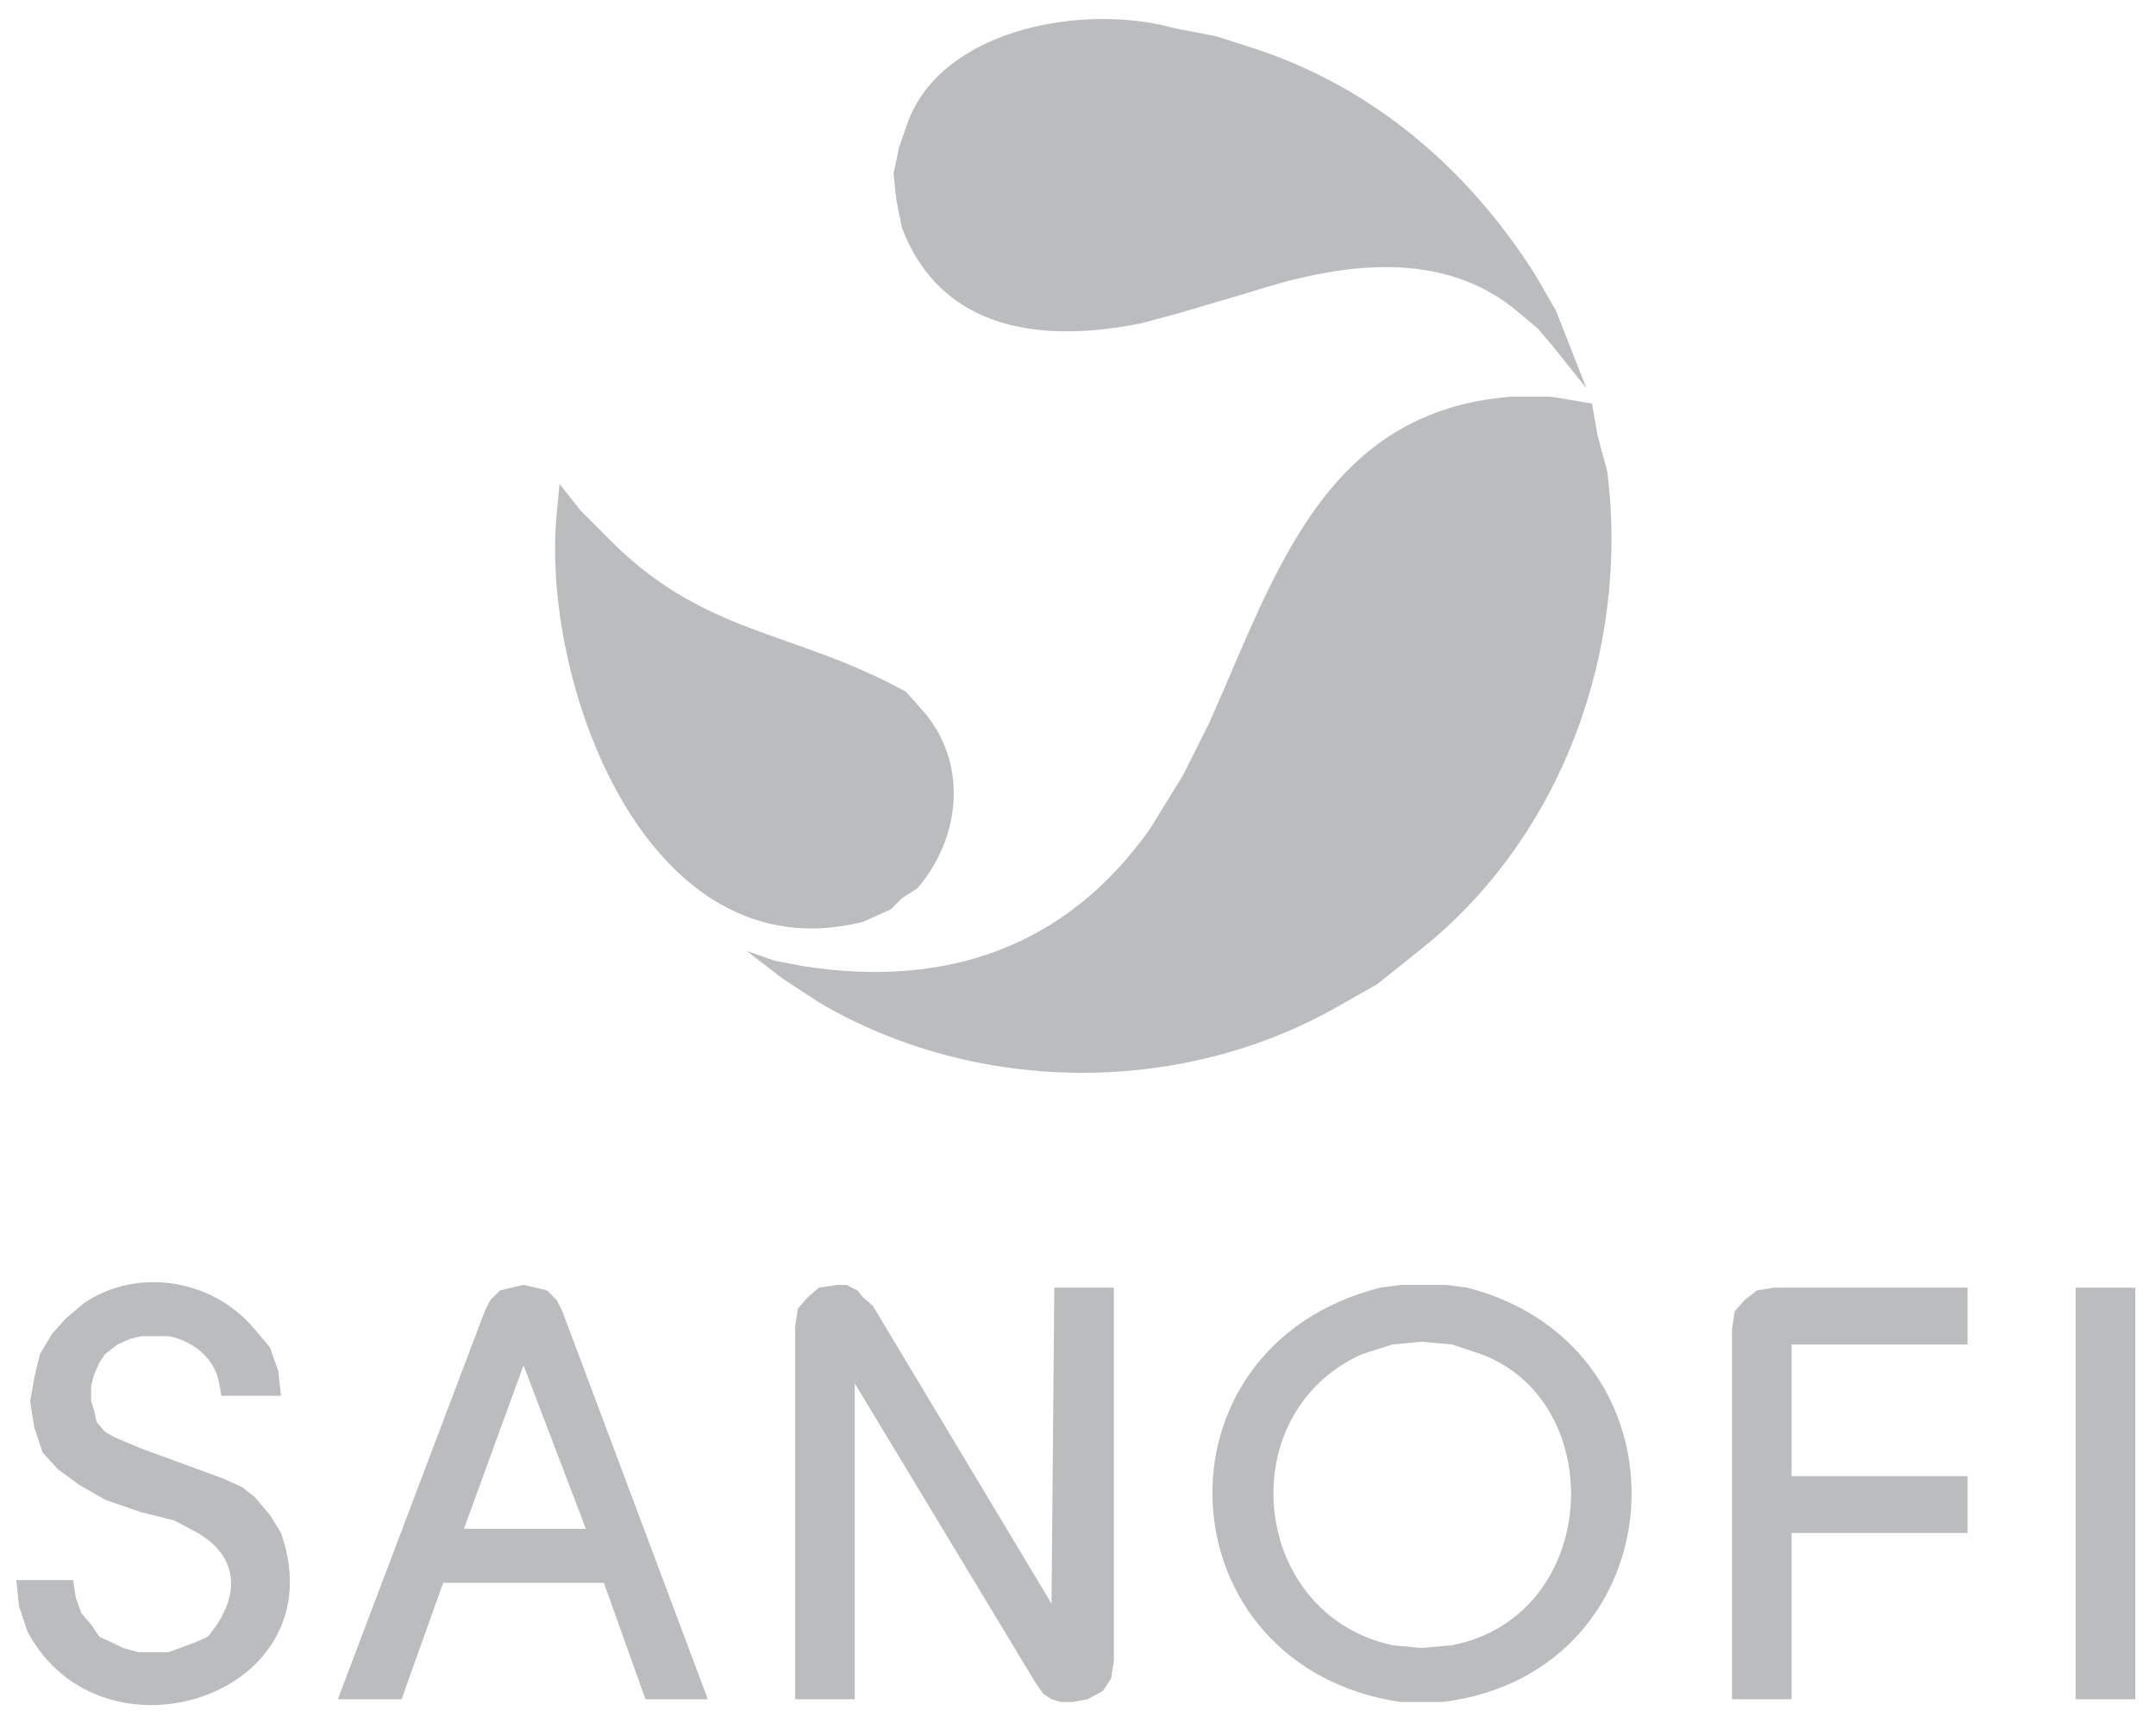
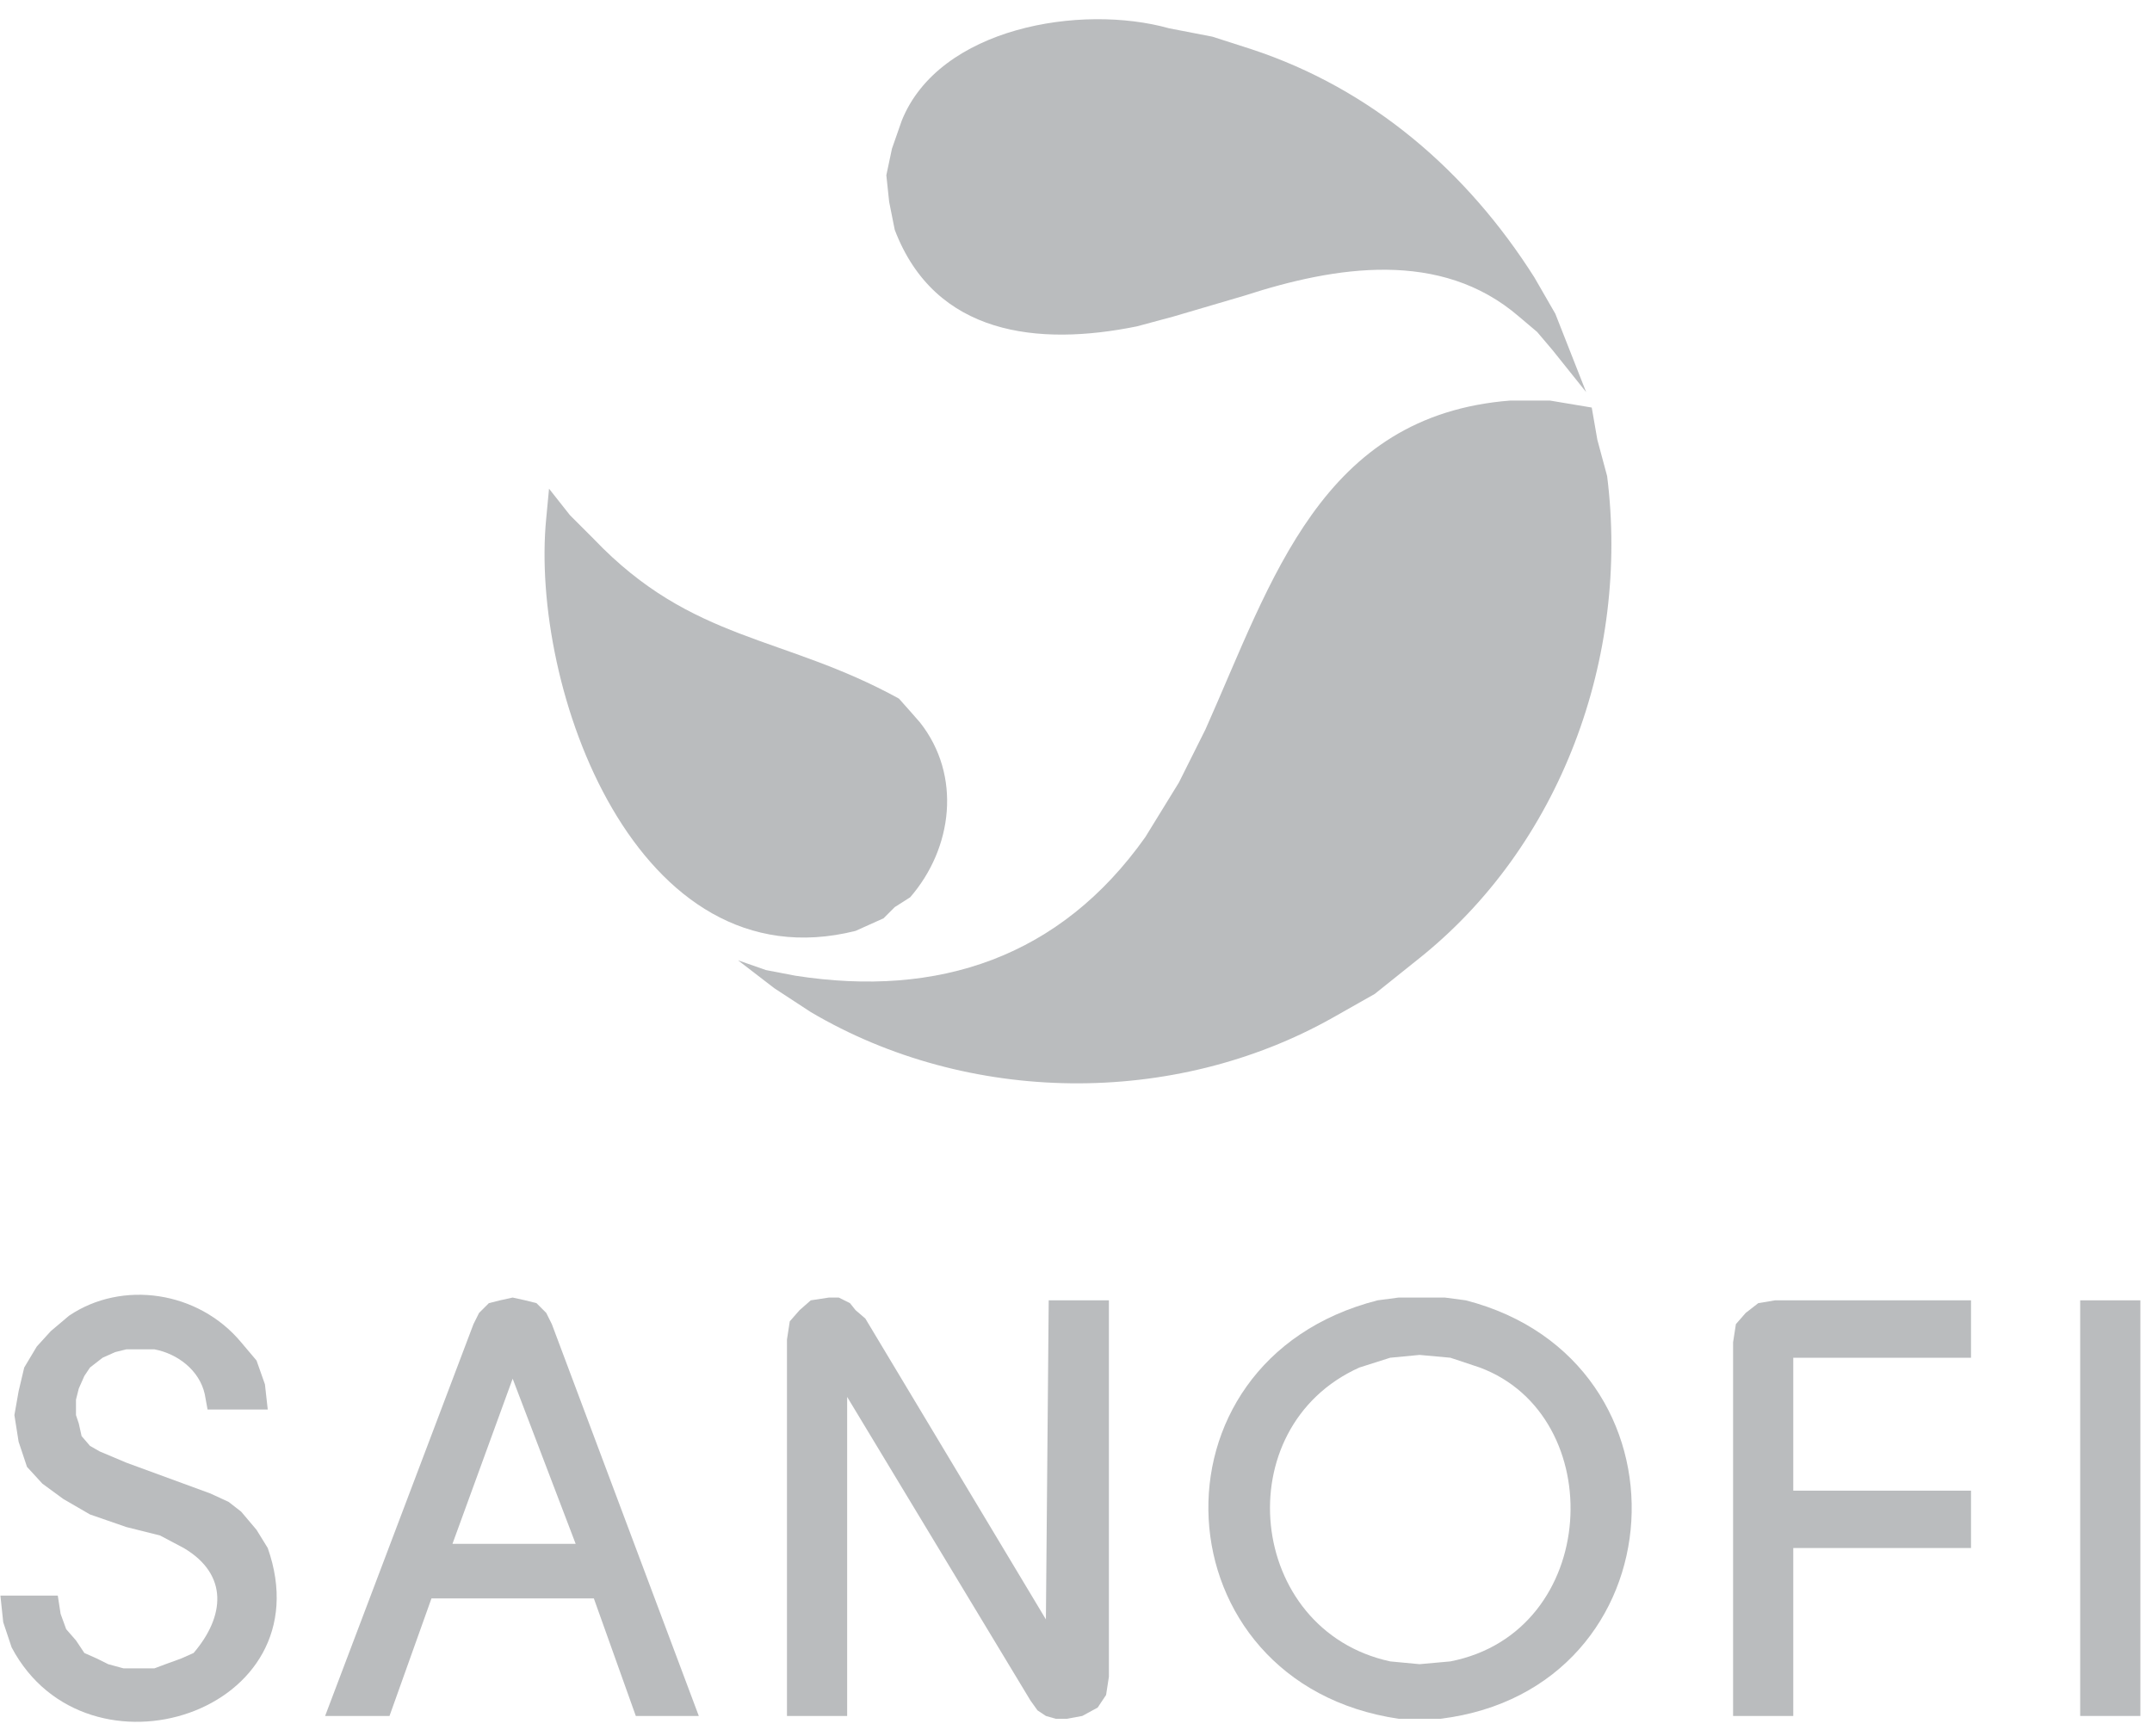
- <svg xmlns="http://www.w3.org/2000/svg" version="1.0" width="116.68" height="93.25" id="svg2" xml:space="preserve">
-   <defs id="defs5">
-     <clipPath id="clipPath21">
-       <path d="M 246.18,711.38 L 347.64,711.38 L 347.64,792.8 L 246.18,792.8 L 246.18,711.38 z" id="path23" />
-     </clipPath>
-   </defs>
-   <g transform="matrix(1.25,0,0,-1.25,-312.6,985.4871)" id="g11">
-     <path d="M 339.946,714.817 L 342.526,714.817 L 342.526,732.637 L 339.946,732.637 L 339.946,714.817 z" id="path27" style="fill:#BABCBE;fill-opacity:1;fill-rule:nonzero;stroke:none" />
-     <path d="M 311.626,730.297 L 310.366,730.177 L 309.046,729.757 C 303.327,727.191 304.204,718.492 310.366,717.157 L 311.626,717.037 L 312.946,717.157 C 319.378,718.416 319.775,727.686 314.206,729.757 L 312.946,730.177 L 311.626,730.297 z M 311.626,732.757 L 312.706,732.757 L 313.606,732.637 C 323.658,730.048 322.84,715.966 312.526,714.697 L 310.726,714.697 C 300.42,716.214 299.621,730.033 309.826,732.637 L 310.726,732.757 L 311.626,732.757" id="path31" style="fill:#BABCBE;fill-opacity:1;fill-rule:evenodd;stroke:none" />
-     <path d="M 256.846,730.537 L 256.186,730.537 L 255.706,730.417 L 255.166,730.177 L 254.626,729.757 L 254.386,729.397 L 254.146,728.857 L 254.026,728.377 L 254.026,727.717 L 254.146,727.357 L 254.266,726.817 L 254.626,726.397 L 255.046,726.157 L 256.186,725.677 L 259.786,724.357 L 260.566,723.997 L 261.106,723.577 L 261.766,722.797 L 262.246,722.017 C 264.73,714.96 254.487,711.667 251.266,717.757 L 250.906,718.837 L 250.786,719.977 L 253.246,719.977 L 253.366,719.197 L 253.606,718.537 L 254.026,718.057 L 254.386,717.517 L 254.926,717.277 L 255.406,717.037 L 256.066,716.857 L 257.386,716.857 L 257.866,717.037 L 258.526,717.277 L 259.066,717.517 C 260.398,719.072 260.586,720.869 258.646,722.017 L 257.626,722.557 L 256.186,722.917 L 254.626,723.457 L 253.486,724.117 L 252.586,724.777 L 251.926,725.497 L 251.566,726.577 L 251.386,727.717 L 251.566,728.737 L 251.806,729.757 L 252.346,730.657 L 252.946,731.317 L 253.726,731.977 C 256.001,733.515 259.27,733.044 261.106,730.837 L 261.766,730.057 L 262.126,729.037 L 262.246,727.957 L 259.666,727.957 L 259.546,728.617 C 259.318,729.637 258.381,730.35 257.386,730.537 L 256.846,730.537" id="path35" style="fill:#BABCBE;fill-opacity:1;fill-rule:evenodd;stroke:none" />
-     <path d="M 326.866,732.637 L 335.266,732.637 L 335.266,730.177 L 327.646,730.177 L 327.646,724.477 L 335.266,724.477 L 335.266,722.017 L 327.646,722.017 L 327.646,714.817 L 325.066,714.817 L 325.066,730.837 L 325.186,731.617 L 325.606,732.097 L 326.146,732.517 L 326.866,732.637" id="path39" style="fill:#BABCBE;fill-opacity:1;fill-rule:evenodd;stroke:none" />
-     <path d="M 287.086,728.497 L 287.086,714.817 L 284.506,714.817 L 284.506,730.957 L 284.626,731.737 L 285.046,732.217 L 285.526,732.637 L 286.306,732.757 L 286.726,732.757 L 287.206,732.517 L 287.446,732.217 L 287.866,731.857 L 295.606,718.957 L 295.726,732.637 L 298.306,732.637 L 298.306,716.497 L 298.186,715.717 L 297.826,715.177 L 297.166,714.817 L 296.506,714.697 L 296.026,714.697 L 295.606,714.817 L 295.246,715.057 L 294.946,715.477 L 287.086,728.497" id="path43" style="fill:#BABCBE;fill-opacity:1;fill-rule:evenodd;stroke:none" />
-     <path d="M 272.746,729.277 L 270.166,722.197 L 275.446,722.197 L 272.746,729.277 z M 269.266,719.857 L 267.466,714.817 L 264.706,714.817 L 271.066,731.617 L 271.306,732.097 L 271.726,732.517 L 272.206,732.637 L 272.746,732.757 L 273.286,732.637 L 273.766,732.517 L 274.186,732.097 L 274.426,731.617 L 280.726,714.817 L 278.026,714.817 L 276.226,719.857 L 269.266,719.857" id="path47" style="fill:#BABCBE;fill-opacity:1;fill-rule:evenodd;stroke:none" />
-     <path d="M 318.766,771.577 L 317.326,773.377 L 316.666,774.157 L 315.886,774.817 C 312.532,777.712 308.008,776.976 304.126,775.717 L 301.066,774.817 L 299.506,774.397 C 295.283,773.537 290.851,774.005 289.126,778.537 L 288.886,779.737 L 288.766,780.877 L 289.006,782.017 L 289.426,783.217 C 291.032,787.22 297.116,788.232 300.886,787.177 L 302.746,786.817 L 304.426,786.277 C 309.573,784.58 313.663,781.046 316.546,776.497 L 317.446,774.937 L 318.766,771.577" id="path51" style="fill:#BABCBE;fill-opacity:1;fill-rule:nonzero;stroke:none" />
-     <path d="M 319.006,770.917 L 319.246,769.537 L 319.666,767.977 C 320.64,760.242 317.692,752.093 311.506,747.217 L 309.706,745.777 L 307.906,744.757 C 301.083,740.913 292.265,741.016 285.526,744.997 L 283.966,746.017 L 282.406,747.217 L 283.606,746.797 L 284.866,746.557 C 291.007,745.596 296.223,747.352 299.866,752.497 L 301.306,754.837 L 302.446,757.117 C 305.306,763.523 307.4,770.589 315.526,771.217 L 317.206,771.217 L 319.006,770.917" id="path55" style="fill:#BABCBE;fill-opacity:1;fill-rule:evenodd;stroke:none" />
-     <path d="M 288.646,749.017 L 287.446,748.477 C 278.029,746.114 273.467,758.935 274.186,766.177 L 274.306,767.437 L 275.206,766.297 L 276.226,765.277 C 280.463,760.844 284.332,761.176 289.306,758.437 L 289.786,757.897 L 290.206,757.417 C 292.004,755.142 291.612,752.02 289.786,749.917 L 289.126,749.497 L 288.646,749.017" id="path59" style="fill:#BABCBE;fill-opacity:1;fill-rule:evenodd;stroke:none" />
-     <text transform="matrix(1,0,0,-1,134.88,636.1403)" id="text69">
-       <tspan x="0" y="0" id="tspan71" style="font-size:12px;font-variant:normal;font-weight:normal;font-stretch:normal;writing-mode:lr-tb;fill:#BABCBE;fill-opacity:1;fill-rule:nonzero;stroke:none;font-family:Symbol;-inkscape-font-specification:SymbolMT"></tspan>
-     </text>
-     <text transform="matrix(1,0,0,-1,134.88,621.5603)" id="text77">
-       <tspan x="0" y="0" id="tspan79" style="font-size:12px;font-variant:normal;font-weight:normal;font-stretch:normal;writing-mode:lr-tb;fill:#BABCBE;fill-opacity:1;fill-rule:nonzero;stroke:none;font-family:Symbol;-inkscape-font-specification:SymbolMT"></tspan>
-     </text>
-     <text transform="matrix(1,0,0,-1,134.88,606.9803)" id="text85">
-       <tspan x="0" y="0" id="tspan87" style="font-size:12px;font-variant:normal;font-weight:normal;font-stretch:normal;writing-mode:lr-tb;fill:#BABCBE;fill-opacity:1;fill-rule:nonzero;stroke:none;font-family:Symbol;-inkscape-font-specification:SymbolMT"></tspan>
-     </text>
-     <text transform="matrix(1,0,0,-1,134.88,592.3403)" id="text93">
-       <tspan x="0" y="0" id="tspan95" style="font-size:12px;font-variant:normal;font-weight:normal;font-stretch:normal;writing-mode:lr-tb;fill:#BABCBE;fill-opacity:1;fill-rule:nonzero;stroke:none;font-family:Symbol;-inkscape-font-specification:SymbolMT"></tspan>
-     </text>
-     <text transform="matrix(1,0,0,-1,134.8795,273.9809)" id="text165">
-       <tspan x="0" y="0" id="tspan167" style="font-size:10.98px;font-variant:normal;font-weight:normal;font-stretch:normal;writing-mode:lr-tb;fill:#BABCBE;fill-opacity:1;fill-rule:nonzero;stroke:none;font-family:Symbol;-inkscape-font-specification:SymbolMT"></tspan>
-     </text>
-     <text transform="matrix(1,0,0,-1,134.8795,260.6007)" id="text173">
-       <tspan x="0" y="0" id="tspan175" style="font-size:10.98px;font-variant:normal;font-weight:normal;font-stretch:normal;writing-mode:lr-tb;fill:#BABCBE;fill-opacity:1;fill-rule:nonzero;stroke:none;font-family:Symbol;-inkscape-font-specification:SymbolMT"></tspan>
-     </text>
-     <text transform="matrix(1,0,0,-1,134.8795,247.2205)" id="text181">
-       <tspan x="0" y="0" id="tspan183" style="font-size:10.98px;font-variant:normal;font-weight:normal;font-stretch:normal;writing-mode:lr-tb;fill:#BABCBE;fill-opacity:1;fill-rule:nonzero;stroke:none;font-family:Symbol;-inkscape-font-specification:SymbolMT"></tspan>
-     </text>
-     <text transform="matrix(1,0,0,-1,134.8795,233.781)" id="text189">
-       <tspan x="0" y="0" id="tspan191" style="font-size:10.98px;font-variant:normal;font-weight:normal;font-stretch:normal;writing-mode:lr-tb;fill:#BABCBE;fill-opacity:1;fill-rule:nonzero;stroke:none;font-family:Symbol;-inkscape-font-specification:SymbolMT"></tspan>
-     </text>
-     <text transform="matrix(1,0,0,-1,134.8795,220.4007)" id="text197">
-       <tspan x="0" y="0" id="tspan199" style="font-size:10.98px;font-variant:normal;font-weight:normal;font-stretch:normal;writing-mode:lr-tb;fill:#BABCBE;fill-opacity:1;fill-rule:nonzero;stroke:none;font-family:Symbol;-inkscape-font-specification:SymbolMT"></tspan>
-     </text>
-     <text transform="matrix(1,0,0,-1,134.8795,207.0205)" id="text205">
-       <tspan x="0" y="0" id="tspan207" style="font-size:10.98px;font-variant:normal;font-weight:normal;font-stretch:normal;writing-mode:lr-tb;fill:#BABCBE;fill-opacity:1;fill-rule:nonzero;stroke:none;font-family:Symbol;-inkscape-font-specification:SymbolMT"></tspan>
-     </text>
-     <text transform="matrix(1,0,0,-1,134.8795,193.6403)" id="text213">
-       <tspan x="0" y="0" id="tspan215" style="font-size:10.98px;font-variant:normal;font-weight:normal;font-stretch:normal;writing-mode:lr-tb;fill:#BABCBE;fill-opacity:1;fill-rule:nonzero;stroke:none;font-family:Symbol;-inkscape-font-specification:SymbolMT"></tspan>
-     </text>
-     <text transform="matrix(1,0,0,-1,134.8795,180.2601)" id="text221">
-       <tspan x="0" y="0" id="tspan223" style="font-size:10.98px;font-variant:normal;font-weight:normal;font-stretch:normal;writing-mode:lr-tb;fill:#BABCBE;fill-opacity:1;fill-rule:nonzero;stroke:none;font-family:Symbol;-inkscape-font-specification:SymbolMT"></tspan>
-     </text>
-     <text transform="matrix(1,0,0,-1,134.8795,166.8798)" id="text229">
-       <tspan x="0" y="0" id="tspan231" style="font-size:10.98px;font-variant:normal;font-weight:normal;font-stretch:normal;writing-mode:lr-tb;fill:#BABCBE;fill-opacity:1;fill-rule:nonzero;stroke:none;font-family:Symbol;-inkscape-font-specification:SymbolMT"></tspan>
-     </text>
-     <text transform="matrix(1,0,0,-1,134.8795,153.4403)" id="text237">
-       <tspan x="0" y="0" id="tspan239" style="font-size:10.98px;font-variant:normal;font-weight:normal;font-stretch:normal;writing-mode:lr-tb;fill:#BABCBE;fill-opacity:1;fill-rule:nonzero;stroke:none;font-family:Symbol;-inkscape-font-specification:SymbolMT"></tspan>
-     </text>
-     <text transform="matrix(1,0,0,-1,134.8795,140.0601)" id="text245">
-       <tspan x="0" y="0" id="tspan247" style="font-size:10.98px;font-variant:normal;font-weight:normal;font-stretch:normal;writing-mode:lr-tb;fill:#BABCBE;fill-opacity:1;fill-rule:nonzero;stroke:none;font-family:Symbol;-inkscape-font-specification:SymbolMT"></tspan>
-     </text>
-     <text transform="matrix(1,0,0,-1,134.8795,126.6799)" id="text253">
-       <tspan x="0" y="0" id="tspan255" style="font-size:10.98px;font-variant:normal;font-weight:normal;font-stretch:normal;writing-mode:lr-tb;fill:#BABCBE#BABCBEpacity:1;fill-rule:nonzero;stroke:none;font-family:Symbol;-inkscape-font-specification:SymbolMT"></tspan>
-     </text>
-     <text transform="matrix(1,0,0,-1,134.8795,113.2996)" id="text261">
-       <tspan x="0" y="0" id="tspan263" style="font-size:10.98px;font-variant:normal;font-weight:normal;font-stretch:normal;writing-mode:lr-tb;fill:#BABCBE;fill-opacity:1;fill-rule:nonzero;stroke:none;font-family:Symbol;-inkscape-font-specification:SymbolMT"></tspan>
-     </text>
-     <text transform="matrix(1,0,0,-1,134.8795,99.91939)" id="text269">
-       <tspan x="0" y="0" id="tspan271" style="font-size:10.98px;font-variant:normal;font-weight:normal;font-stretch:normal;writing-mode:lr-tb;fill:#BABCBE;fill-opacity:1;fill-rule:nonzero;stroke:none;font-family:Symbol;-inkscape-font-specification:SymbolMT"></tspan>
-     </text>
-     <text transform="matrix(1,0,0,-1,134.8795,86.53916)" id="text277">
-       <tspan x="0" y="0" id="tspan279" style="font-size:10.98px;font-variant:normal;font-weight:normal;font-stretch:normal;writing-mode:lr-tb;fill:#BABCBE;fill-opacity:1;fill-rule:nonzero;stroke:none;font-family:Symbol;-inkscape-font-specification:SymbolMT"></tspan>
-     </text>
+ <svg xmlns="http://www.w3.org/2000/svg" width="62px" height="50px" viewBox="0 0 62 50" version="1.1">
+   <defs />
+   <g id="Page-1" stroke="none" stroke-width="1" fill="none" fill-rule="evenodd">
+     <g id="sanofi_logo" transform="translate(-1, 0)" fill="#BABCBE">
+       <g id="svg2">
+         <g id="g11" transform="translate(31.73387, 25.12747) scale(-1, 1) rotate(-180) translate(-31.73387, -25.12747) translate(0.483871, 0.261882)">
+           <polygon id="path27" fill-rule="nonzero" points="60.447 0.549 62.181 0.549 62.181 12.525 60.447 12.525" />
+           <path d="M41.415,10.952 L40.568,10.871 L39.681,10.589 C35.838,8.865 36.427,3.019 40.568,2.121 L41.415,2.041 L42.302,2.121 C46.625,2.968 46.892,9.197 43.149,10.589 L42.302,10.871 L41.415,10.952 Z M41.415,12.605 L42.141,12.605 L42.746,12.525 C49.501,10.785 48.951,1.321 42.02,0.468 L40.81,0.468 C33.884,1.488 33.347,10.775 40.205,12.525 L40.81,12.605 L41.415,12.605 L41.415,12.605 Z" id="path31" />
+           <path d="M4.601,11.113 L4.157,11.113 L3.834,11.033 L3.472,10.871 L3.109,10.589 L2.947,10.347 L2.786,9.984 L2.705,9.662 L2.705,9.218 L2.786,8.976 L2.867,8.613 L3.109,8.331 L3.391,8.17 L4.157,7.847 L6.576,6.96 L7.101,6.718 L7.464,6.436 L7.907,5.912 L8.23,5.388 C9.899,0.645 3.015,-1.568 0.851,2.525 L0.609,3.25 L0.528,4.017 L2.181,4.017 L2.262,3.492 L2.423,3.049 L2.705,2.726 L2.947,2.363 L3.31,2.202 L3.633,2.041 L4.076,1.92 L4.964,1.92 L5.286,2.041 L5.73,2.202 L6.093,2.363 C6.988,3.408 7.114,4.616 5.81,5.388 L5.125,5.75 L4.157,5.992 L3.109,6.355 L2.343,6.799 L1.738,7.242 L1.294,7.726 L1.052,8.452 L0.931,9.218 L1.052,9.904 L1.214,10.589 L1.576,11.194 L1.98,11.638 L2.504,12.081 C4.033,13.115 6.23,12.798 7.464,11.315 L7.907,10.791 L8.149,10.105 L8.23,9.379 L6.496,9.379 L6.415,9.823 C6.262,10.509 5.632,10.988 4.964,11.113 L4.601,11.113" id="path35" />
+           <polyline id="path39" points="51.657 12.525 57.302 12.525 57.302 10.871 52.181 10.871 52.181 7.041 57.302 7.041 57.302 5.388 52.181 5.388 52.181 0.549 50.447 0.549 50.447 11.315 50.528 11.839 50.81 12.162 51.173 12.444 51.657 12.525" />
+           <polyline id="path43" points="24.923 9.742 24.923 0.549 23.189 0.549 23.189 11.396 23.27 11.92 23.552 12.242 23.875 12.525 24.399 12.605 24.681 12.605 25.004 12.444 25.165 12.242 25.447 12 30.649 3.331 30.73 12.525 32.464 12.525 32.464 1.678 32.383 1.154 32.141 0.791 31.697 0.549 31.254 0.468 30.931 0.468 30.649 0.549 30.407 0.71 30.205 0.992 24.923 9.742" />
+           <path d="M15.286,10.267 L13.552,5.509 L17.101,5.509 L15.286,10.267 Z M12.947,3.936 L11.738,0.549 L9.883,0.549 L14.157,11.839 L14.318,12.162 L14.601,12.444 L14.923,12.525 L15.286,12.605 L15.649,12.525 L15.972,12.444 L16.254,12.162 L16.415,11.839 L20.649,0.549 L18.834,0.549 L17.625,3.936 L12.947,3.936 L12.947,3.936 Z" id="path47" />
+           <path d="M46.214,38.694 L45.246,39.904 L44.802,40.428 L44.278,40.871 C42.024,42.817 38.984,42.322 36.375,41.476 L34.318,40.871 L33.27,40.589 C30.432,40.011 27.453,40.326 26.294,43.371 L26.133,44.178 L26.052,44.944 L26.214,45.71 L26.496,46.517 C27.575,49.207 31.664,49.887 34.197,49.178 L35.447,48.936 L36.576,48.573 C40.035,47.433 42.784,45.058 44.722,42 L45.326,40.952 L46.214,38.694" id="path51" fill-rule="nonzero" />
+           <path d="M46.375,38.25 L46.536,37.323 L46.818,36.275 C47.473,31.076 45.492,25.6 41.334,22.323 L40.125,21.355 L38.915,20.67 C34.33,18.086 28.404,18.156 23.875,20.831 L22.826,21.517 L21.778,22.323 L22.584,22.041 L23.431,21.879 C27.558,21.234 31.064,22.414 33.512,25.871 L34.48,27.444 L35.246,28.976 C37.168,33.281 38.575,38.03 44.036,38.452 L45.165,38.452 L46.375,38.25" id="path55" />
+           <path d="M25.972,23.533 L25.165,23.17 C18.836,21.582 15.771,30.198 16.254,35.065 L16.334,35.912 L16.939,35.146 L17.625,34.46 C20.472,31.481 23.072,31.704 26.415,29.863 L26.738,29.5 L27.02,29.178 C28.228,27.649 27.965,25.551 26.738,24.138 L26.294,23.855 L25.972,23.533" id="path59" />
+         </g>
+       </g>
+     </g>
  </g>
</svg>
